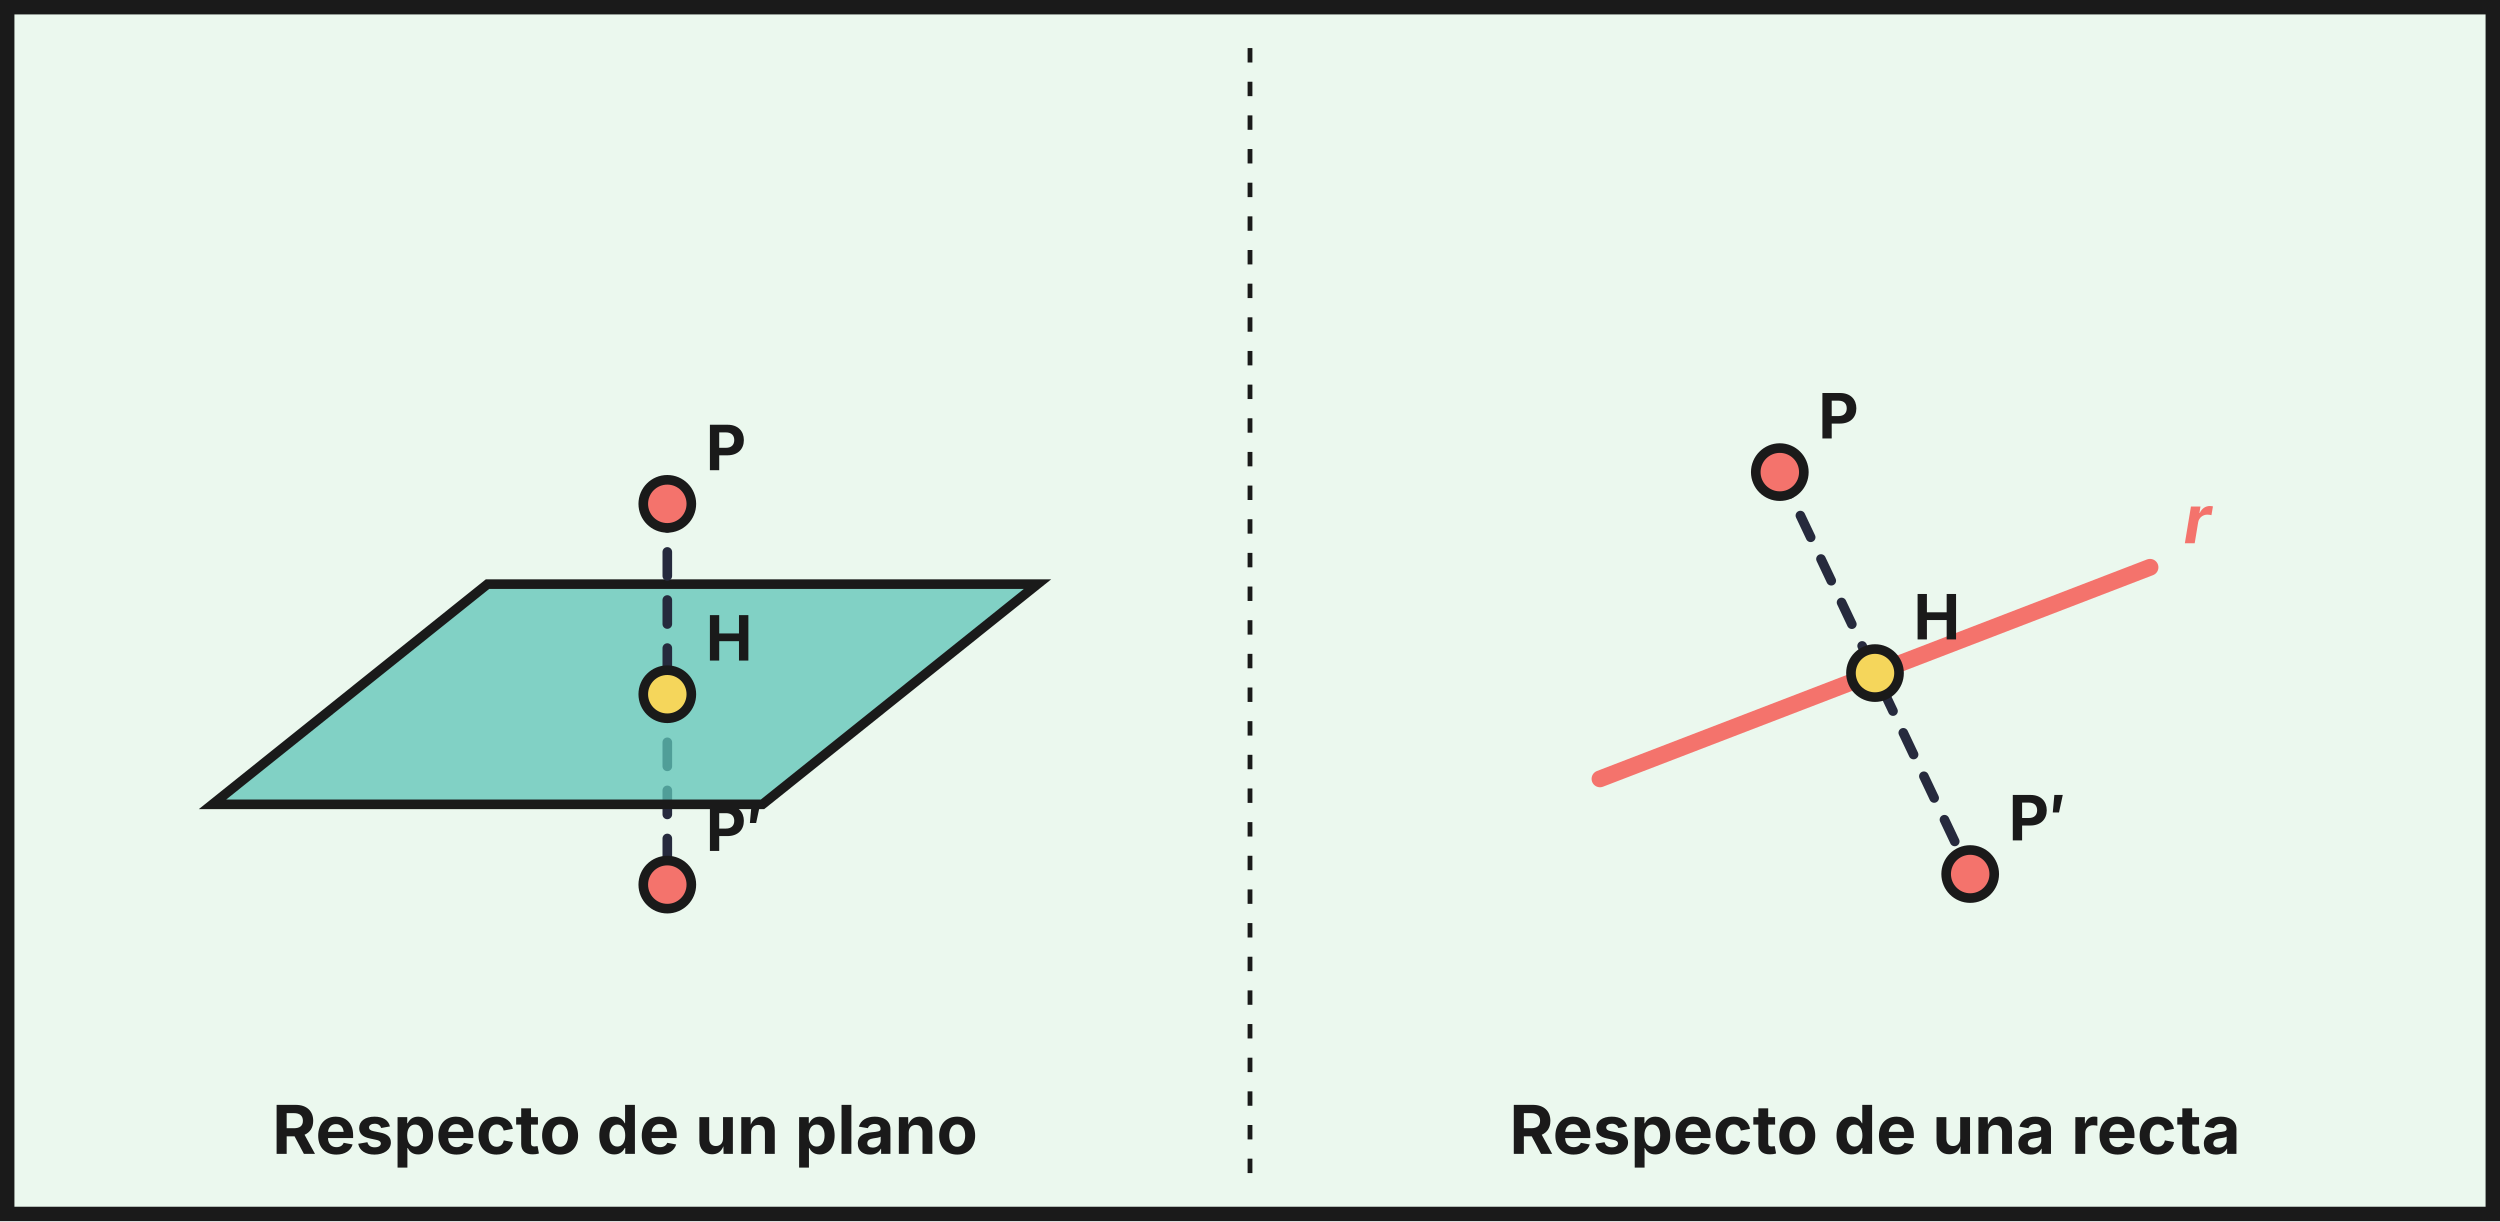
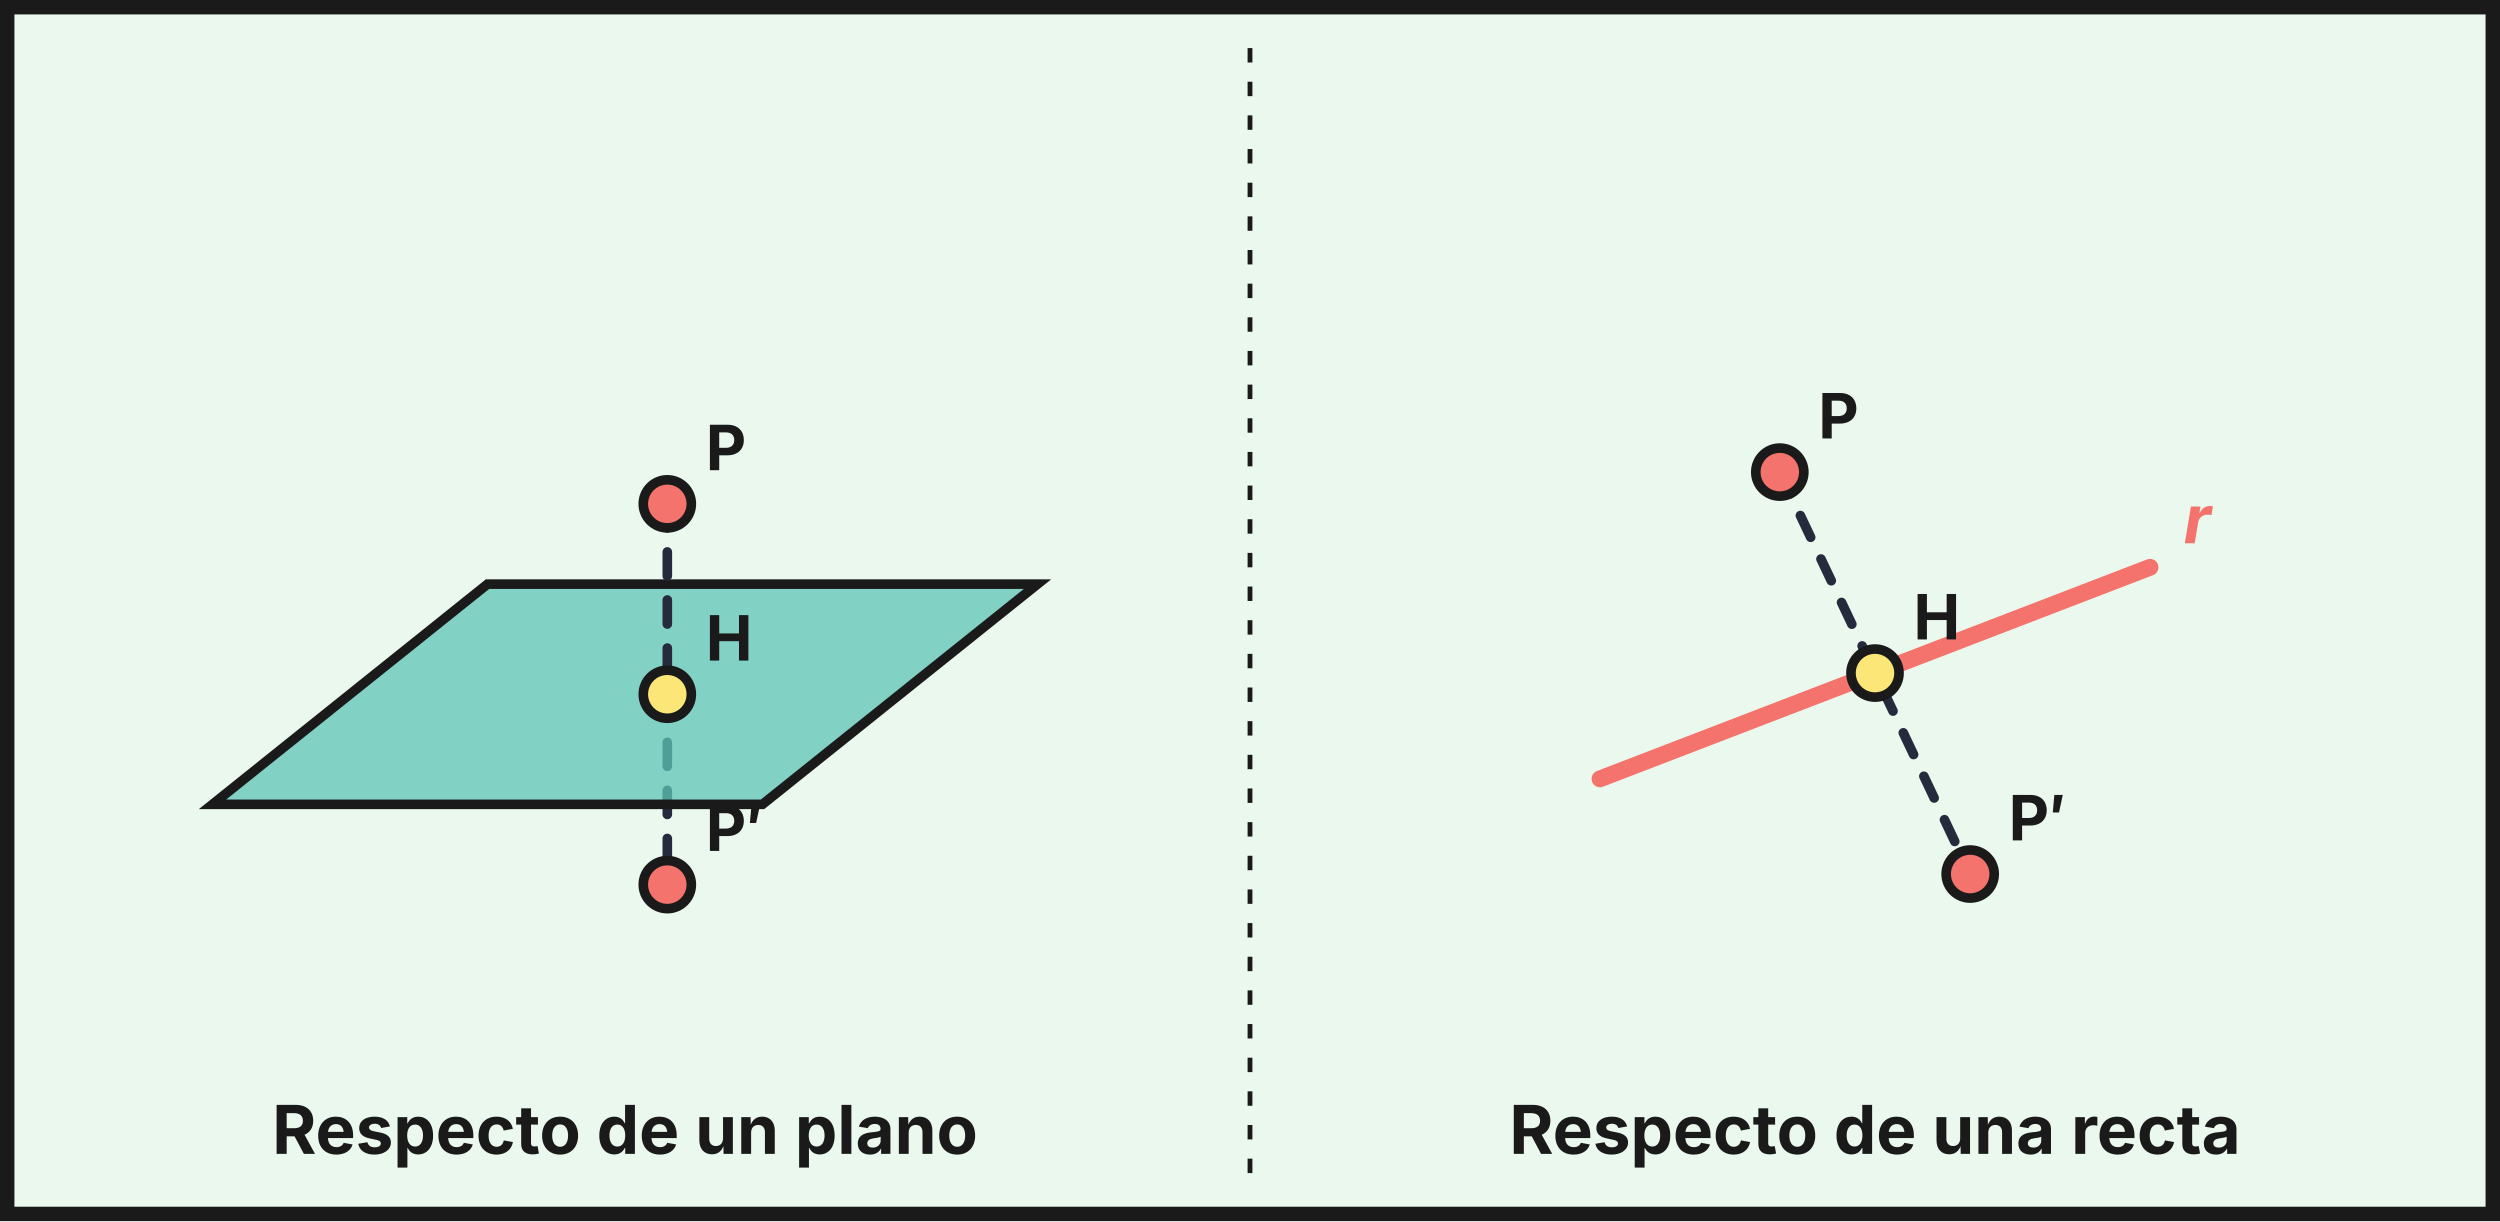
<svg xmlns="http://www.w3.org/2000/svg" viewBox="0 0 520 254" width="520" height="254" font-family="Inter, Helvetica, Arial, sans-serif" role="img">
  <rect x="1.5" y="1.5" width="517" height="251" fill="#EBF8EE" stroke="#1A1A1A" stroke-width="3" />
  <text x="130.0" y="240" text-anchor="middle" font-size="14" font-weight="700" fill="#1A1A1A">Respecto de un plano</text>
  <line x1="138.8" y1="144.4" x2="138.8" y2="184.0" stroke="#262A3D" stroke-width="2" stroke-linecap="round" stroke-dasharray="5 5" />
  <path d="M101.4,121.5 L44.2,167.3 L158.6,167.3 L215.8,121.5 Z" fill="#5EC4B6" fill-opacity="0.75" stroke="#1A1A1A" stroke-width="2" />
  <line x1="138.8" y1="104.8" x2="138.8" y2="144.4" stroke="#262A3D" stroke-width="2" stroke-linecap="round" stroke-dasharray="5 5" />
  <circle cx="138.8" cy="104.8" r="5" fill="#F4736C" stroke="#1A1A1A" stroke-width="2" />
  <text x="146.8" y="97.8" font-size="13" font-weight="700" fill="#1A1A1A">P</text>
-   <circle cx="138.8" cy="144.4" r="5" fill="#F5D65B" stroke="#1A1A1A" stroke-width="2" />
+   <circle cx="138.8" cy="144.4" r="5" fill="#FCE678" stroke="#1A1A1A" stroke-width="2" />
  <text x="146.8" y="137.4" font-size="13" font-weight="700" fill="#1A1A1A">H</text>
  <circle cx="138.8" cy="184.0" r="5" fill="#F4736C" stroke="#1A1A1A" stroke-width="2" />
  <text x="146.8" y="177.0" font-size="13" font-weight="700" fill="#1A1A1A">P′</text>
  <line x1="260" y1="10" x2="260" y2="244" stroke="#1A1A1A" stroke-width="1" stroke-dasharray="3 4" />
  <text x="390.0" y="240" text-anchor="middle" font-size="14" font-weight="700" fill="#1A1A1A">Respecto de una recta</text>
  <line x1="332.8" y1="162.0" x2="447.2" y2="118.0" stroke="#F4736C" stroke-width="3.5" stroke-linecap="round" />
  <text x="454.2" y="113.0" font-size="14" font-style="italic" font-weight="700" fill="#F4736C">r</text>
  <line x1="370.2" y1="98.2" x2="409.8" y2="181.8" stroke="#262A3D" stroke-width="2" stroke-linecap="round" stroke-dasharray="5 5" />
  <circle cx="370.2" cy="98.2" r="5" fill="#F4736C" stroke="#1A1A1A" stroke-width="2" />
  <text x="378.2" y="91.2" font-size="13" font-weight="700" fill="#1A1A1A">P</text>
-   <circle cx="390.0" cy="140.0" r="5" fill="#F5D65B" stroke="#1A1A1A" stroke-width="2" />
+   <circle cx="390.0" cy="140.0" r="5" fill="#FCE678" stroke="#1A1A1A" stroke-width="2" />
  <text x="398.0" y="133.0" font-size="13" font-weight="700" fill="#1A1A1A">H</text>
  <circle cx="409.8" cy="181.8" r="5" fill="#F4736C" stroke="#1A1A1A" stroke-width="2" />
  <text x="417.8" y="174.8" font-size="13" font-weight="700" fill="#1A1A1A">P′</text>
</svg>
